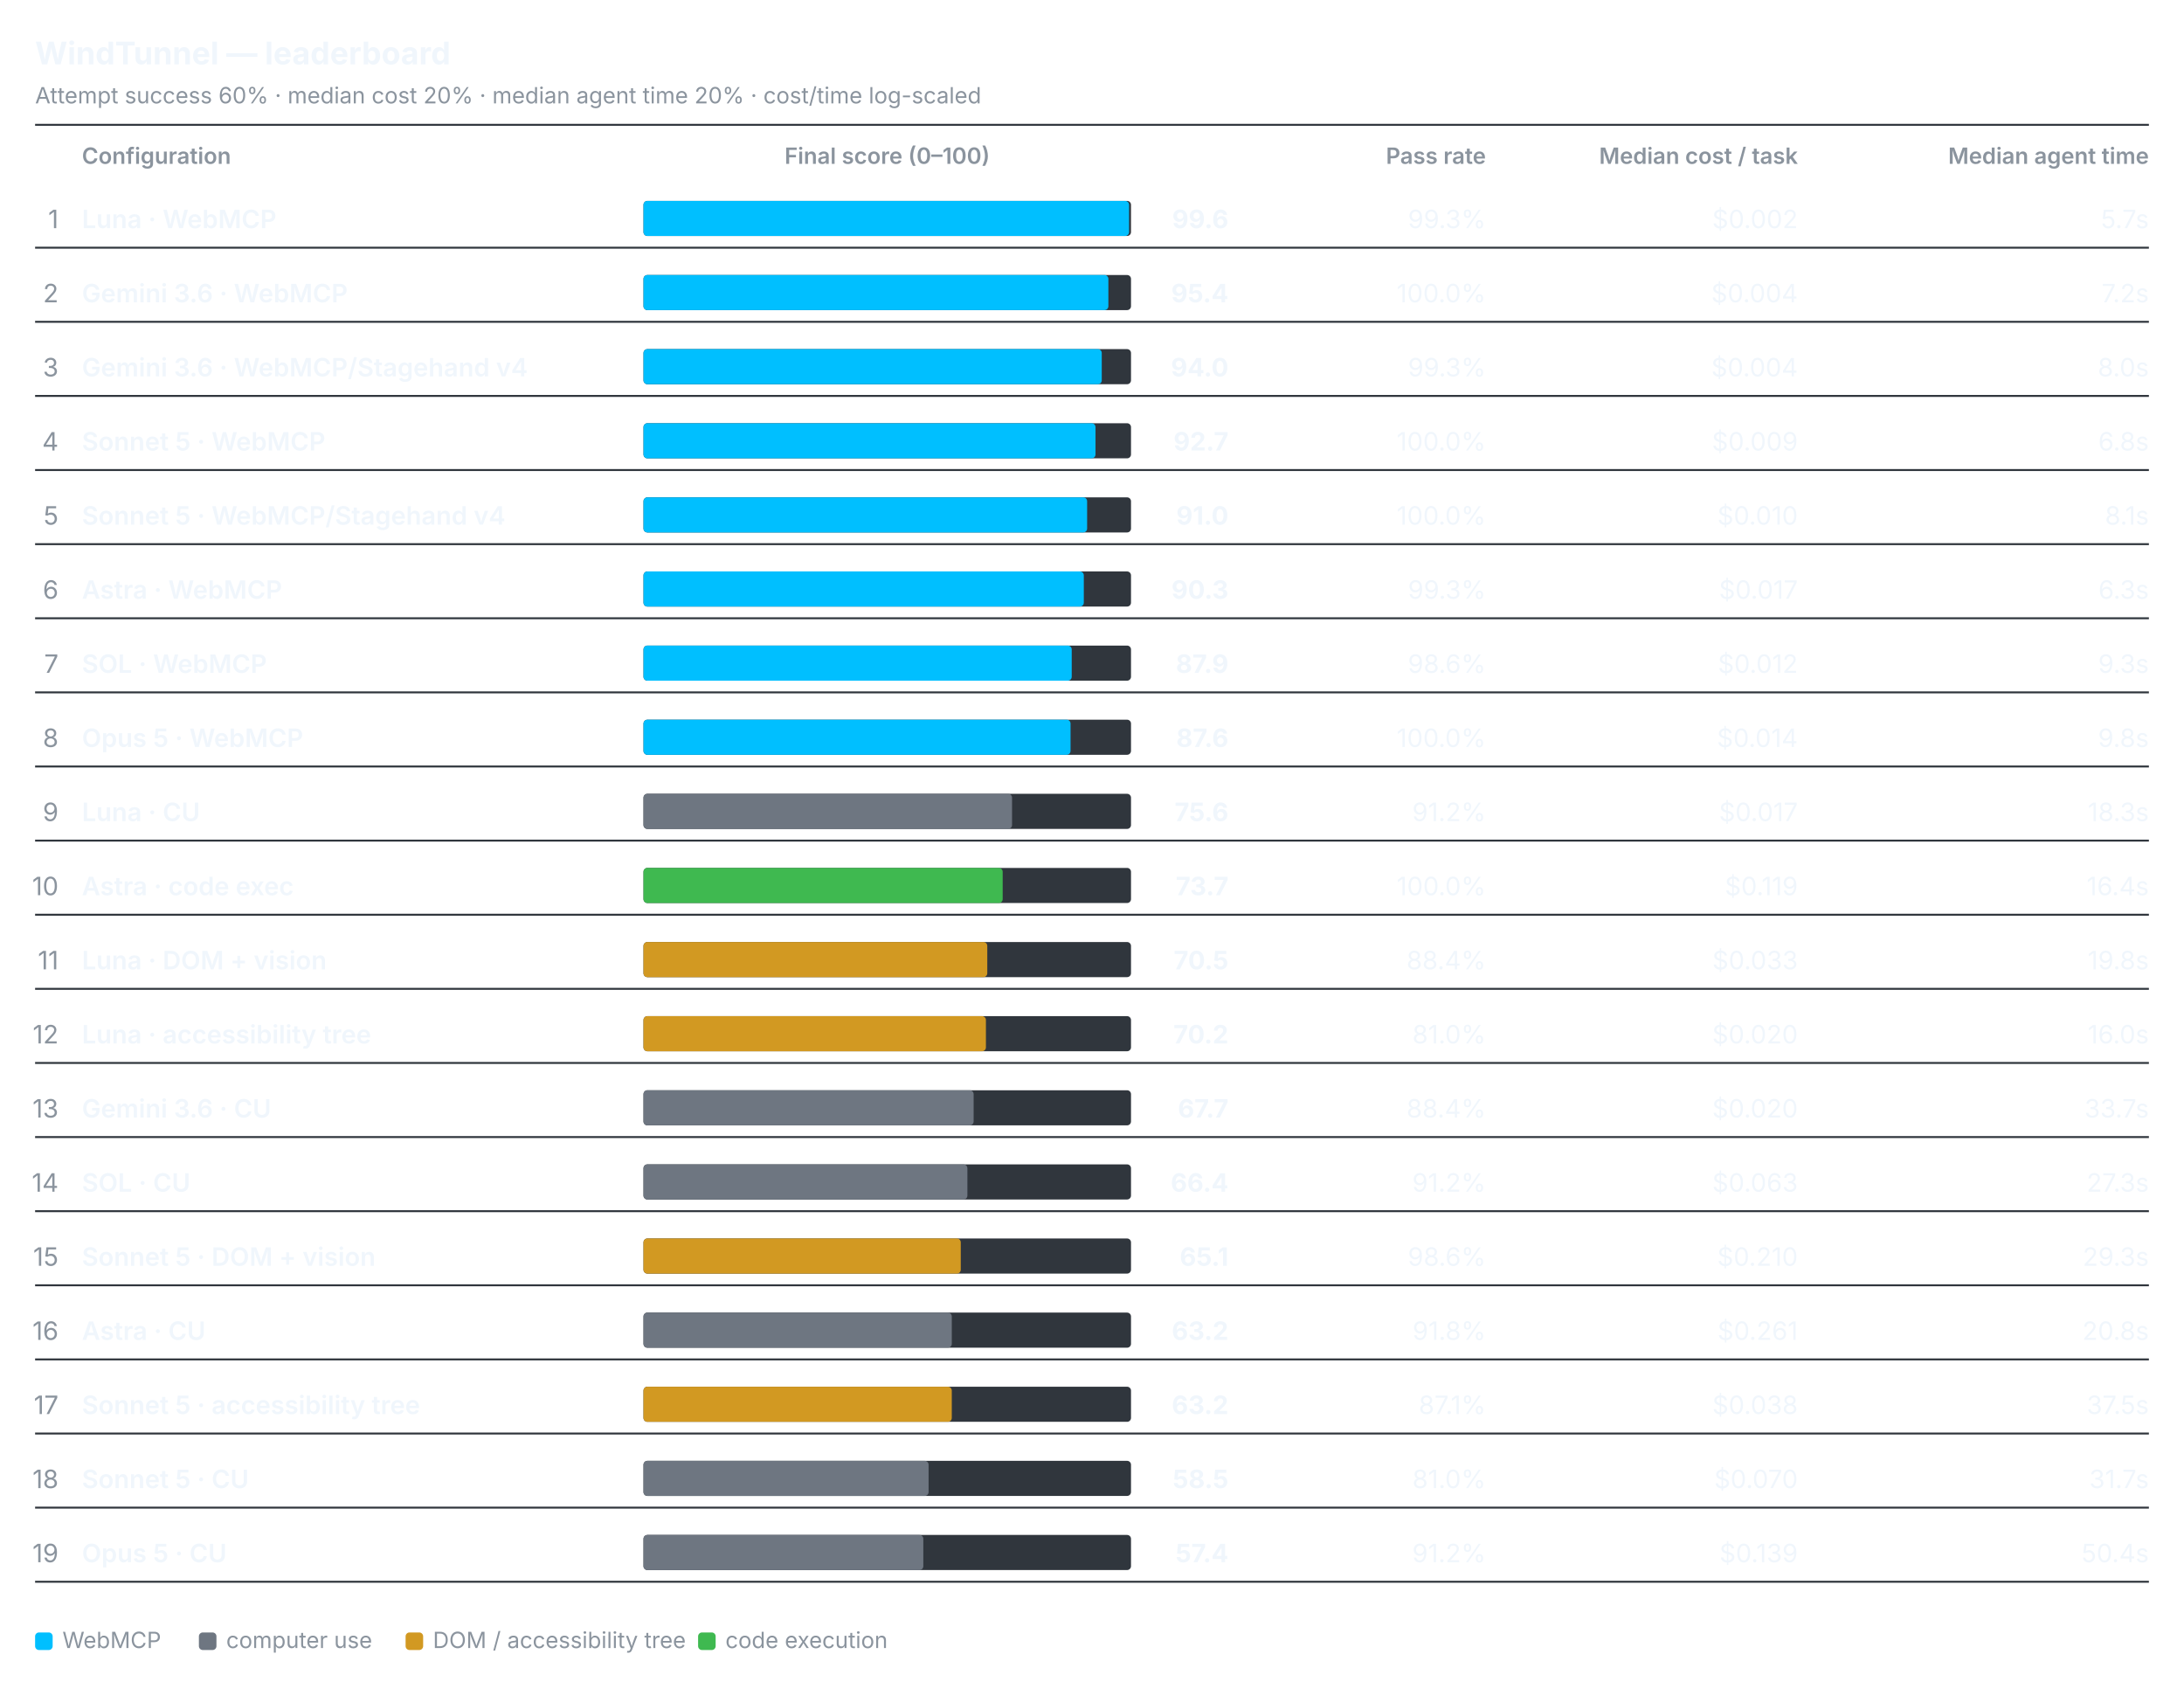
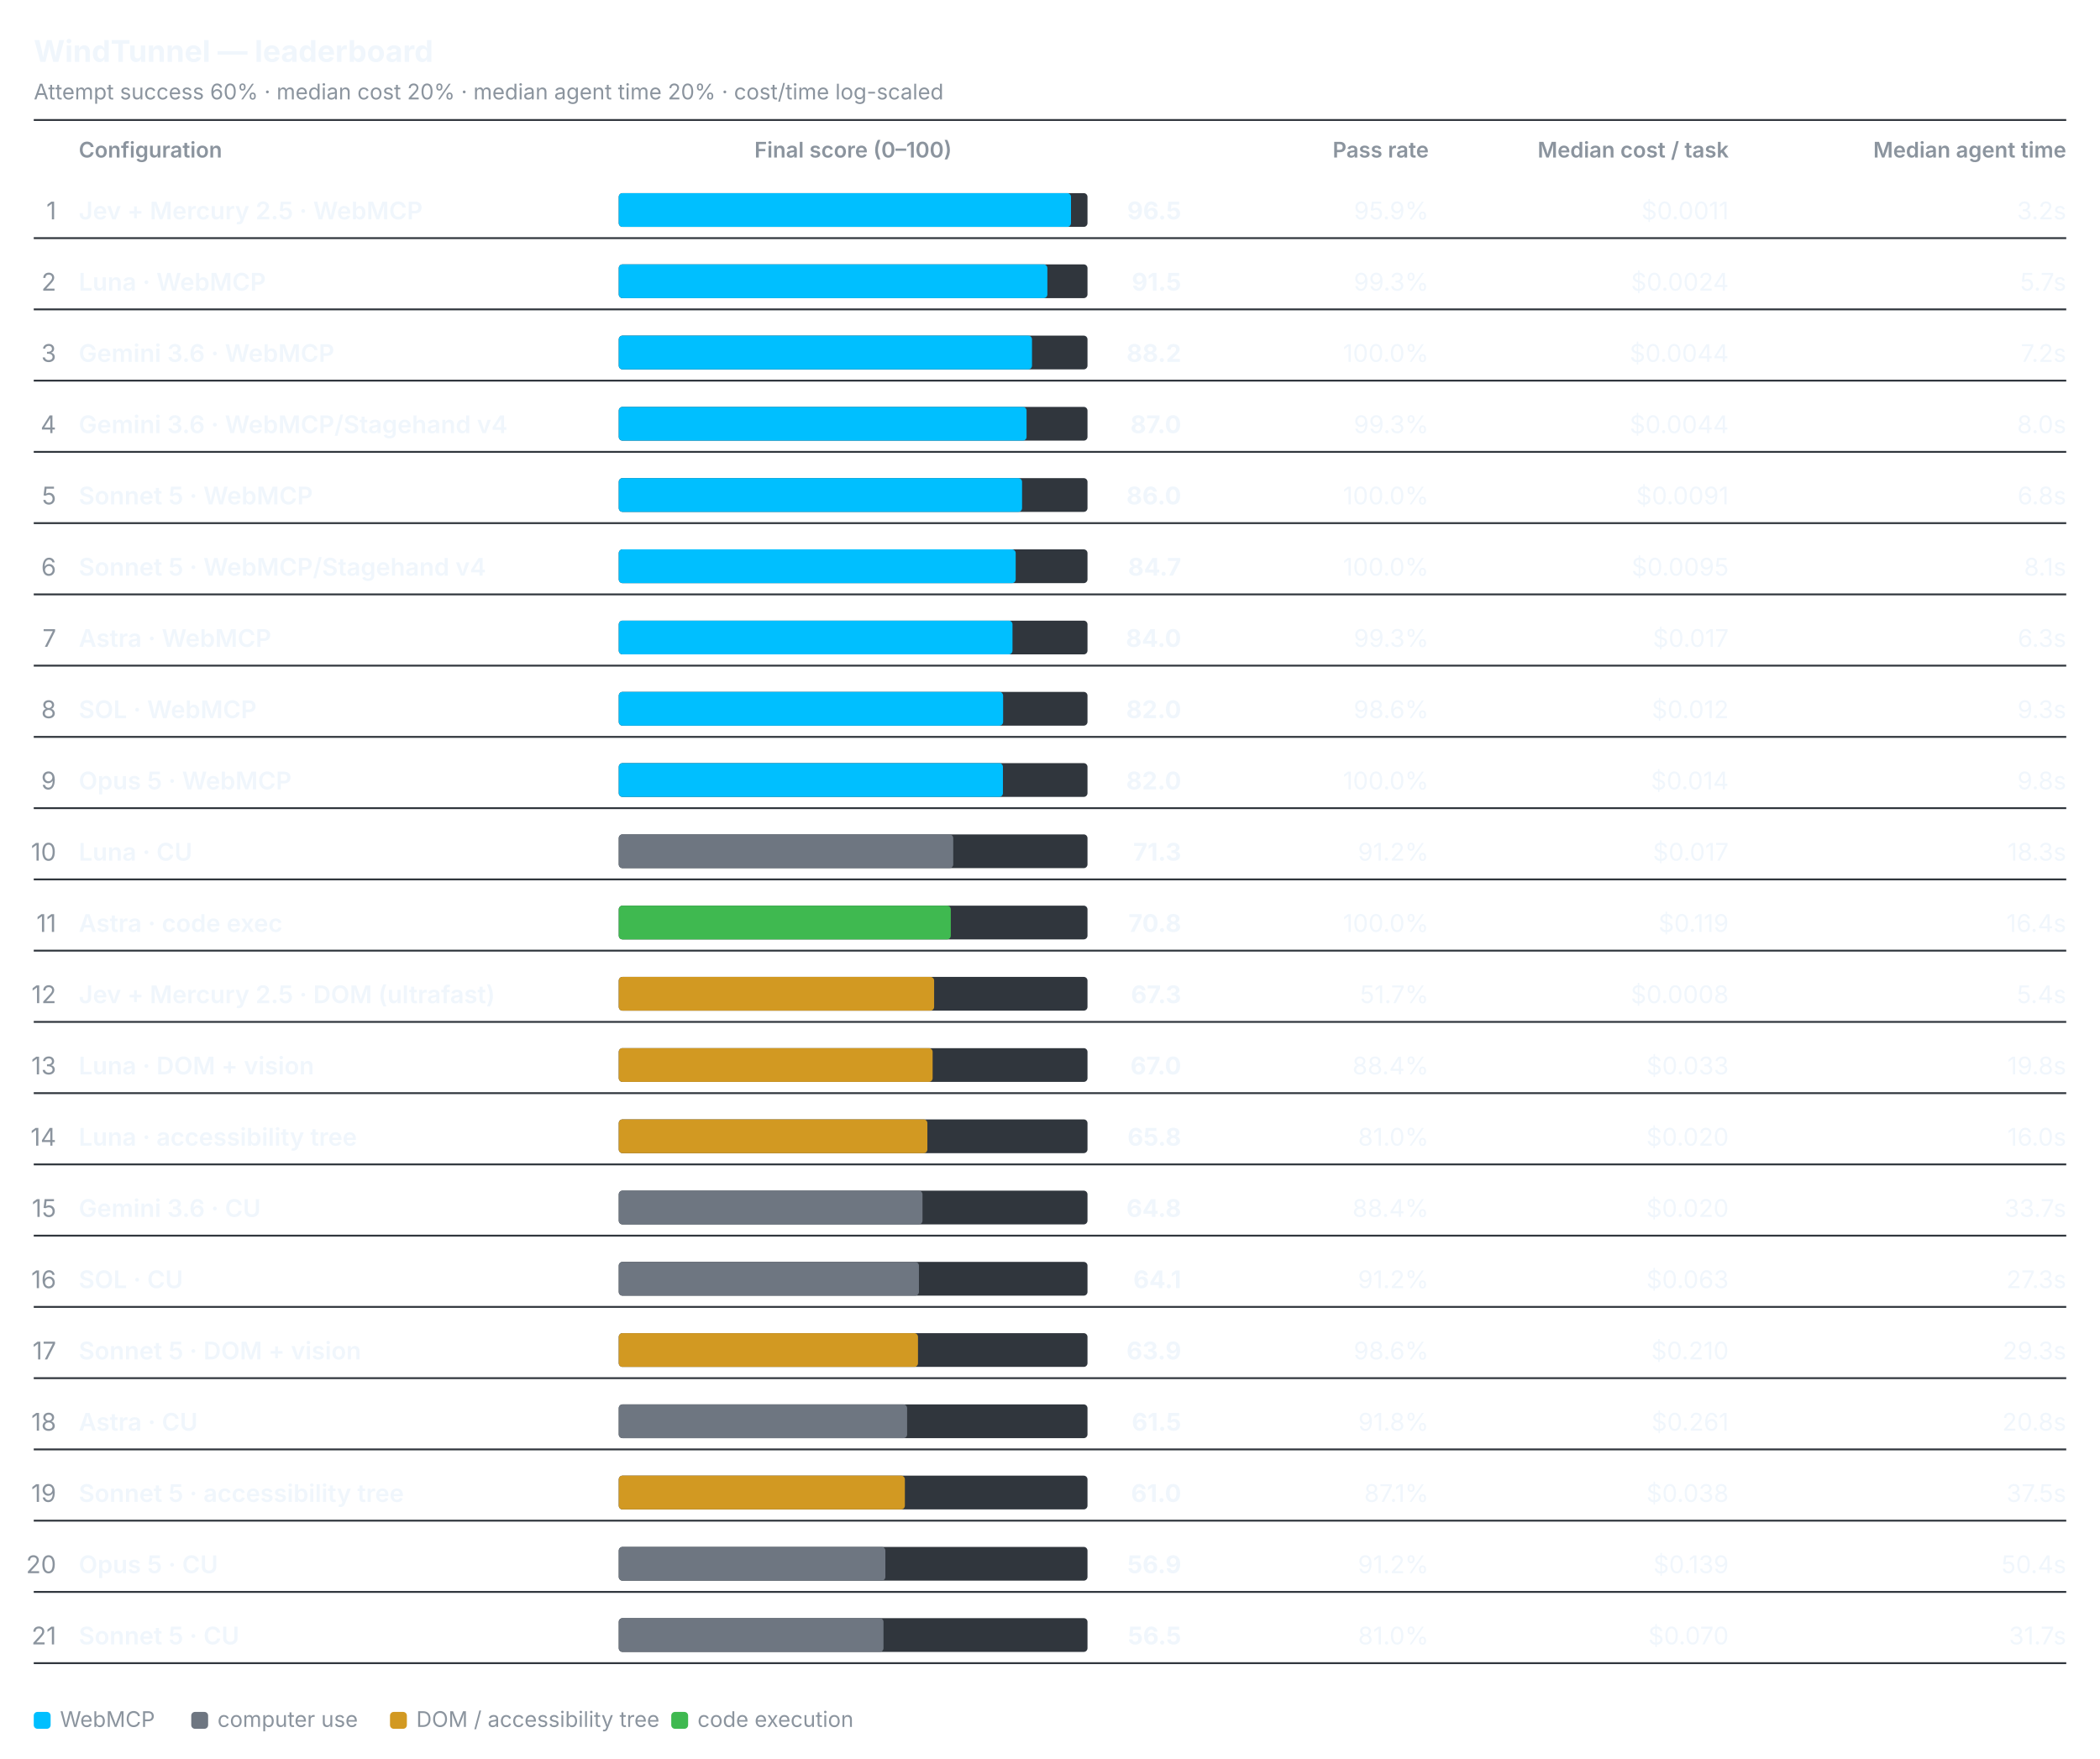
- <svg xmlns="http://www.w3.org/2000/svg" viewBox="0 0 1120 862" width="1120" height="862" font-family="system-ui,-apple-system,sans-serif" font-size="13">
+ <svg xmlns="http://www.w3.org/2000/svg" viewBox="0 0 1120 938" width="1120" height="938" font-family="system-ui,-apple-system,sans-serif" font-size="13">
  <text x="18" y="33" font-size="16" font-weight="650" fill="#f0f6fc">WindTunnel — leaderboard</text>
  <text x="18" y="53" font-size="11.5" fill="#8b949e">Attempt success 60% · median cost 20% · median agent time 20% · cost/time log-scaled</text>
  <line x1="18" y1="64" x2="1102" y2="64" stroke="#30363d" stroke-width="1" />
  <text x="42" y="84" font-size="11.5" font-weight="600" fill="#8b949e">Configuration</text>
  <text x="455" y="84" text-anchor="middle" font-size="11.5" font-weight="600" fill="#8b949e">Final score (0–100)</text>
  <text x="762" y="84" text-anchor="end" font-size="11.5" font-weight="600" fill="#8b949e">Pass rate</text>
  <text x="922" y="84" text-anchor="end" font-size="11.5" font-weight="600" fill="#8b949e">Median cost / task</text>
  <text x="1102" y="84" text-anchor="end" font-size="11.5" font-weight="600" fill="#8b949e">Median agent time</text>
  <line x1="18" y1="127" x2="1102" y2="127" stroke="#30363d" stroke-width="1" />
  <text x="30" y="117" text-anchor="end" fill="#8b949e">1</text>
-   <text x="42" y="117" font-weight="600" fill="#f0f6fc">Luna · WebMCP</text>
+   <text x="42" y="117" font-weight="600" fill="#f0f6fc">Jev + Mercury 2.5 · WebMCP</text>
  <rect x="330" y="103" width="250" height="18" rx="2" fill="#30363d" />
-   <rect x="330" y="103" width="249.0" height="18" rx="2" fill="#00bfff" />
-   <text x="630" y="117" text-anchor="end" font-weight="700" fill="#f0f6fc">99.6</text>
-   <text x="762" y="117" text-anchor="end" fill="#f0f6fc">99.3%</text>
-   <text x="922" y="117" text-anchor="end" fill="#f0f6fc">$0.002</text>
-   <text x="1102" y="117" text-anchor="end" fill="#f0f6fc">5.7s</text>
+   <rect x="330" y="103" width="241.2" height="18" rx="2" fill="#00bfff" />
+   <text x="630" y="117" text-anchor="end" font-weight="700" fill="#f0f6fc">96.5</text>
+   <text x="762" y="117" text-anchor="end" fill="#f0f6fc">95.9%</text>
+   <text x="922" y="117" text-anchor="end" fill="#f0f6fc">$0.0011</text>
+   <text x="1102" y="117" text-anchor="end" fill="#f0f6fc">3.2s</text>
  <line x1="18" y1="165" x2="1102" y2="165" stroke="#30363d" stroke-width="1" />
  <text x="30" y="155" text-anchor="end" fill="#8b949e">2</text>
-   <text x="42" y="155" font-weight="600" fill="#f0f6fc">Gemini 3.6 · WebMCP</text>
+   <text x="42" y="155" font-weight="600" fill="#f0f6fc">Luna · WebMCP</text>
  <rect x="330" y="141" width="250" height="18" rx="2" fill="#30363d" />
-   <rect x="330" y="141" width="238.4" height="18" rx="2" fill="#00bfff" />
-   <text x="630" y="155" text-anchor="end" font-weight="700" fill="#f0f6fc">95.4</text>
-   <text x="762" y="155" text-anchor="end" fill="#f0f6fc">100.0%</text>
-   <text x="922" y="155" text-anchor="end" fill="#f0f6fc">$0.004</text>
-   <text x="1102" y="155" text-anchor="end" fill="#f0f6fc">7.2s</text>
+   <rect x="330" y="141" width="228.6" height="18" rx="2" fill="#00bfff" />
+   <text x="630" y="155" text-anchor="end" font-weight="700" fill="#f0f6fc">91.5</text>
+   <text x="762" y="155" text-anchor="end" fill="#f0f6fc">99.3%</text>
+   <text x="922" y="155" text-anchor="end" fill="#f0f6fc">$0.0024</text>
+   <text x="1102" y="155" text-anchor="end" fill="#f0f6fc">5.7s</text>
  <line x1="18" y1="203" x2="1102" y2="203" stroke="#30363d" stroke-width="1" />
  <text x="30" y="193" text-anchor="end" fill="#8b949e">3</text>
-   <text x="42" y="193" font-weight="600" fill="#f0f6fc">Gemini 3.6 · WebMCP/Stagehand v4</text>
+   <text x="42" y="193" font-weight="600" fill="#f0f6fc">Gemini 3.6 · WebMCP</text>
  <rect x="330" y="179" width="250" height="18" rx="2" fill="#30363d" />
-   <rect x="330" y="179" width="235.0" height="18" rx="2" fill="#00bfff" />
-   <text x="630" y="193" text-anchor="end" font-weight="700" fill="#f0f6fc">94.0</text>
-   <text x="762" y="193" text-anchor="end" fill="#f0f6fc">99.3%</text>
-   <text x="922" y="193" text-anchor="end" fill="#f0f6fc">$0.004</text>
-   <text x="1102" y="193" text-anchor="end" fill="#f0f6fc">8.0s</text>
+   <rect x="330" y="179" width="220.4" height="18" rx="2" fill="#00bfff" />
+   <text x="630" y="193" text-anchor="end" font-weight="700" fill="#f0f6fc">88.2</text>
+   <text x="762" y="193" text-anchor="end" fill="#f0f6fc">100.0%</text>
+   <text x="922" y="193" text-anchor="end" fill="#f0f6fc">$0.0044</text>
+   <text x="1102" y="193" text-anchor="end" fill="#f0f6fc">7.2s</text>
  <line x1="18" y1="241" x2="1102" y2="241" stroke="#30363d" stroke-width="1" />
  <text x="30" y="231" text-anchor="end" fill="#8b949e">4</text>
-   <text x="42" y="231" font-weight="600" fill="#f0f6fc">Sonnet 5 · WebMCP</text>
+   <text x="42" y="231" font-weight="600" fill="#f0f6fc">Gemini 3.6 · WebMCP/Stagehand v4</text>
  <rect x="330" y="217" width="250" height="18" rx="2" fill="#30363d" />
-   <rect x="330" y="217" width="231.8" height="18" rx="2" fill="#00bfff" />
-   <text x="630" y="231" text-anchor="end" font-weight="700" fill="#f0f6fc">92.7</text>
-   <text x="762" y="231" text-anchor="end" fill="#f0f6fc">100.0%</text>
-   <text x="922" y="231" text-anchor="end" fill="#f0f6fc">$0.009</text>
-   <text x="1102" y="231" text-anchor="end" fill="#f0f6fc">6.8s</text>
+   <rect x="330" y="217" width="217.5" height="18" rx="2" fill="#00bfff" />
+   <text x="630" y="231" text-anchor="end" font-weight="700" fill="#f0f6fc">87.0</text>
+   <text x="762" y="231" text-anchor="end" fill="#f0f6fc">99.3%</text>
+   <text x="922" y="231" text-anchor="end" fill="#f0f6fc">$0.0044</text>
+   <text x="1102" y="231" text-anchor="end" fill="#f0f6fc">8.0s</text>
  <line x1="18" y1="279" x2="1102" y2="279" stroke="#30363d" stroke-width="1" />
  <text x="30" y="269" text-anchor="end" fill="#8b949e">5</text>
-   <text x="42" y="269" font-weight="600" fill="#f0f6fc">Sonnet 5 · WebMCP/Stagehand v4</text>
+   <text x="42" y="269" font-weight="600" fill="#f0f6fc">Sonnet 5 · WebMCP</text>
  <rect x="330" y="255" width="250" height="18" rx="2" fill="#30363d" />
-   <rect x="330" y="255" width="227.5" height="18" rx="2" fill="#00bfff" />
-   <text x="630" y="269" text-anchor="end" font-weight="700" fill="#f0f6fc">91.0</text>
+   <rect x="330" y="255" width="215.1" height="18" rx="2" fill="#00bfff" />
+   <text x="630" y="269" text-anchor="end" font-weight="700" fill="#f0f6fc">86.0</text>
  <text x="762" y="269" text-anchor="end" fill="#f0f6fc">100.0%</text>
-   <text x="922" y="269" text-anchor="end" fill="#f0f6fc">$0.010</text>
-   <text x="1102" y="269" text-anchor="end" fill="#f0f6fc">8.1s</text>
+   <text x="922" y="269" text-anchor="end" fill="#f0f6fc">$0.0091</text>
+   <text x="1102" y="269" text-anchor="end" fill="#f0f6fc">6.8s</text>
  <line x1="18" y1="317" x2="1102" y2="317" stroke="#30363d" stroke-width="1" />
  <text x="30" y="307" text-anchor="end" fill="#8b949e">6</text>
-   <text x="42" y="307" font-weight="600" fill="#f0f6fc">Astra · WebMCP</text>
+   <text x="42" y="307" font-weight="600" fill="#f0f6fc">Sonnet 5 · WebMCP/Stagehand v4</text>
  <rect x="330" y="293" width="250" height="18" rx="2" fill="#30363d" />
-   <rect x="330" y="293" width="225.8" height="18" rx="2" fill="#00bfff" />
-   <text x="630" y="307" text-anchor="end" font-weight="700" fill="#f0f6fc">90.3</text>
-   <text x="762" y="307" text-anchor="end" fill="#f0f6fc">99.3%</text>
-   <text x="922" y="307" text-anchor="end" fill="#f0f6fc">$0.017</text>
-   <text x="1102" y="307" text-anchor="end" fill="#f0f6fc">6.3s</text>
+   <rect x="330" y="293" width="211.7" height="18" rx="2" fill="#00bfff" />
+   <text x="630" y="307" text-anchor="end" font-weight="700" fill="#f0f6fc">84.7</text>
+   <text x="762" y="307" text-anchor="end" fill="#f0f6fc">100.0%</text>
+   <text x="922" y="307" text-anchor="end" fill="#f0f6fc">$0.0095</text>
+   <text x="1102" y="307" text-anchor="end" fill="#f0f6fc">8.1s</text>
  <line x1="18" y1="355" x2="1102" y2="355" stroke="#30363d" stroke-width="1" />
  <text x="30" y="345" text-anchor="end" fill="#8b949e">7</text>
-   <text x="42" y="345" font-weight="600" fill="#f0f6fc">SOL · WebMCP</text>
+   <text x="42" y="345" font-weight="600" fill="#f0f6fc">Astra · WebMCP</text>
  <rect x="330" y="331" width="250" height="18" rx="2" fill="#30363d" />
-   <rect x="330" y="331" width="219.6" height="18" rx="2" fill="#00bfff" />
-   <text x="630" y="345" text-anchor="end" font-weight="700" fill="#f0f6fc">87.9</text>
-   <text x="762" y="345" text-anchor="end" fill="#f0f6fc">98.6%</text>
-   <text x="922" y="345" text-anchor="end" fill="#f0f6fc">$0.012</text>
-   <text x="1102" y="345" text-anchor="end" fill="#f0f6fc">9.3s</text>
+   <rect x="330" y="331" width="210.0" height="18" rx="2" fill="#00bfff" />
+   <text x="630" y="345" text-anchor="end" font-weight="700" fill="#f0f6fc">84.0</text>
+   <text x="762" y="345" text-anchor="end" fill="#f0f6fc">99.3%</text>
+   <text x="922" y="345" text-anchor="end" fill="#f0f6fc">$0.017</text>
+   <text x="1102" y="345" text-anchor="end" fill="#f0f6fc">6.3s</text>
  <line x1="18" y1="393" x2="1102" y2="393" stroke="#30363d" stroke-width="1" />
  <text x="30" y="383" text-anchor="end" fill="#8b949e">8</text>
-   <text x="42" y="383" font-weight="600" fill="#f0f6fc">Opus 5 · WebMCP</text>
+   <text x="42" y="383" font-weight="600" fill="#f0f6fc">SOL · WebMCP</text>
  <rect x="330" y="369" width="250" height="18" rx="2" fill="#30363d" />
-   <rect x="330" y="369" width="219.0" height="18" rx="2" fill="#00bfff" />
-   <text x="630" y="383" text-anchor="end" font-weight="700" fill="#f0f6fc">87.6</text>
-   <text x="762" y="383" text-anchor="end" fill="#f0f6fc">100.0%</text>
-   <text x="922" y="383" text-anchor="end" fill="#f0f6fc">$0.014</text>
-   <text x="1102" y="383" text-anchor="end" fill="#f0f6fc">9.8s</text>
+   <rect x="330" y="369" width="205.0" height="18" rx="2" fill="#00bfff" />
+   <text x="630" y="383" text-anchor="end" font-weight="700" fill="#f0f6fc">82.0</text>
+   <text x="762" y="383" text-anchor="end" fill="#f0f6fc">98.6%</text>
+   <text x="922" y="383" text-anchor="end" fill="#f0f6fc">$0.012</text>
+   <text x="1102" y="383" text-anchor="end" fill="#f0f6fc">9.3s</text>
  <line x1="18" y1="431" x2="1102" y2="431" stroke="#30363d" stroke-width="1" />
  <text x="30" y="421" text-anchor="end" fill="#8b949e">9</text>
-   <text x="42" y="421" font-weight="600" fill="#f0f6fc">Luna · CU</text>
+   <text x="42" y="421" font-weight="600" fill="#f0f6fc">Opus 5 · WebMCP</text>
  <rect x="330" y="407" width="250" height="18" rx="2" fill="#30363d" />
-   <rect x="330" y="407" width="189.0" height="18" rx="2" fill="#6e7681" />
-   <text x="630" y="421" text-anchor="end" font-weight="700" fill="#f0f6fc">75.6</text>
-   <text x="762" y="421" text-anchor="end" fill="#f0f6fc">91.2%</text>
-   <text x="922" y="421" text-anchor="end" fill="#f0f6fc">$0.017</text>
-   <text x="1102" y="421" text-anchor="end" fill="#f0f6fc">18.3s</text>
+   <rect x="330" y="407" width="204.9" height="18" rx="2" fill="#00bfff" />
+   <text x="630" y="421" text-anchor="end" font-weight="700" fill="#f0f6fc">82.0</text>
+   <text x="762" y="421" text-anchor="end" fill="#f0f6fc">100.0%</text>
+   <text x="922" y="421" text-anchor="end" fill="#f0f6fc">$0.014</text>
+   <text x="1102" y="421" text-anchor="end" fill="#f0f6fc">9.8s</text>
  <line x1="18" y1="469" x2="1102" y2="469" stroke="#30363d" stroke-width="1" />
  <text x="30" y="459" text-anchor="end" fill="#8b949e">10</text>
-   <text x="42" y="459" font-weight="600" fill="#f0f6fc">Astra · code exec</text>
+   <text x="42" y="459" font-weight="600" fill="#f0f6fc">Luna · CU</text>
  <rect x="330" y="445" width="250" height="18" rx="2" fill="#30363d" />
-   <rect x="330" y="445" width="184.2" height="18" rx="2" fill="#3fb950" />
-   <text x="630" y="459" text-anchor="end" font-weight="700" fill="#f0f6fc">73.7</text>
-   <text x="762" y="459" text-anchor="end" fill="#f0f6fc">100.0%</text>
-   <text x="922" y="459" text-anchor="end" fill="#f0f6fc">$0.119</text>
-   <text x="1102" y="459" text-anchor="end" fill="#f0f6fc">16.4s</text>
+   <rect x="330" y="445" width="178.4" height="18" rx="2" fill="#6e7681" />
+   <text x="630" y="459" text-anchor="end" font-weight="700" fill="#f0f6fc">71.3</text>
+   <text x="762" y="459" text-anchor="end" fill="#f0f6fc">91.2%</text>
+   <text x="922" y="459" text-anchor="end" fill="#f0f6fc">$0.017</text>
+   <text x="1102" y="459" text-anchor="end" fill="#f0f6fc">18.3s</text>
  <line x1="18" y1="507" x2="1102" y2="507" stroke="#30363d" stroke-width="1" />
  <text x="30" y="497" text-anchor="end" fill="#8b949e">11</text>
-   <text x="42" y="497" font-weight="600" fill="#f0f6fc">Luna · DOM + vision</text>
+   <text x="42" y="497" font-weight="600" fill="#f0f6fc">Astra · code exec</text>
  <rect x="330" y="483" width="250" height="18" rx="2" fill="#30363d" />
-   <rect x="330" y="483" width="176.3" height="18" rx="2" fill="#d29922" />
-   <text x="630" y="497" text-anchor="end" font-weight="700" fill="#f0f6fc">70.5</text>
-   <text x="762" y="497" text-anchor="end" fill="#f0f6fc">88.4%</text>
-   <text x="922" y="497" text-anchor="end" fill="#f0f6fc">$0.033</text>
-   <text x="1102" y="497" text-anchor="end" fill="#f0f6fc">19.8s</text>
+   <rect x="330" y="483" width="177.1" height="18" rx="2" fill="#3fb950" />
+   <text x="630" y="497" text-anchor="end" font-weight="700" fill="#f0f6fc">70.8</text>
+   <text x="762" y="497" text-anchor="end" fill="#f0f6fc">100.0%</text>
+   <text x="922" y="497" text-anchor="end" fill="#f0f6fc">$0.119</text>
+   <text x="1102" y="497" text-anchor="end" fill="#f0f6fc">16.4s</text>
  <line x1="18" y1="545" x2="1102" y2="545" stroke="#30363d" stroke-width="1" />
  <text x="30" y="535" text-anchor="end" fill="#8b949e">12</text>
-   <text x="42" y="535" font-weight="600" fill="#f0f6fc">Luna · accessibility tree</text>
+   <text x="42" y="535" font-weight="600" fill="#f0f6fc">Jev + Mercury 2.5 · DOM (ultrafast)</text>
  <rect x="330" y="521" width="250" height="18" rx="2" fill="#30363d" />
-   <rect x="330" y="521" width="175.6" height="18" rx="2" fill="#d29922" />
-   <text x="630" y="535" text-anchor="end" font-weight="700" fill="#f0f6fc">70.2</text>
-   <text x="762" y="535" text-anchor="end" fill="#f0f6fc">81.0%</text>
-   <text x="922" y="535" text-anchor="end" fill="#f0f6fc">$0.020</text>
-   <text x="1102" y="535" text-anchor="end" fill="#f0f6fc">16.0s</text>
+   <rect x="330" y="521" width="168.2" height="18" rx="2" fill="#d29922" />
+   <text x="630" y="535" text-anchor="end" font-weight="700" fill="#f0f6fc">67.3</text>
+   <text x="762" y="535" text-anchor="end" fill="#f0f6fc">51.7%</text>
+   <text x="922" y="535" text-anchor="end" fill="#f0f6fc">$0.0008</text>
+   <text x="1102" y="535" text-anchor="end" fill="#f0f6fc">5.4s</text>
  <line x1="18" y1="583" x2="1102" y2="583" stroke="#30363d" stroke-width="1" />
  <text x="30" y="573" text-anchor="end" fill="#8b949e">13</text>
-   <text x="42" y="573" font-weight="600" fill="#f0f6fc">Gemini 3.6 · CU</text>
+   <text x="42" y="573" font-weight="600" fill="#f0f6fc">Luna · DOM + vision</text>
  <rect x="330" y="559" width="250" height="18" rx="2" fill="#30363d" />
-   <rect x="330" y="559" width="169.3" height="18" rx="2" fill="#6e7681" />
-   <text x="630" y="573" text-anchor="end" font-weight="700" fill="#f0f6fc">67.7</text>
+   <rect x="330" y="559" width="167.4" height="18" rx="2" fill="#d29922" />
+   <text x="630" y="573" text-anchor="end" font-weight="700" fill="#f0f6fc">67.0</text>
  <text x="762" y="573" text-anchor="end" fill="#f0f6fc">88.4%</text>
-   <text x="922" y="573" text-anchor="end" fill="#f0f6fc">$0.020</text>
-   <text x="1102" y="573" text-anchor="end" fill="#f0f6fc">33.7s</text>
+   <text x="922" y="573" text-anchor="end" fill="#f0f6fc">$0.033</text>
+   <text x="1102" y="573" text-anchor="end" fill="#f0f6fc">19.8s</text>
  <line x1="18" y1="621" x2="1102" y2="621" stroke="#30363d" stroke-width="1" />
  <text x="30" y="611" text-anchor="end" fill="#8b949e">14</text>
-   <text x="42" y="611" font-weight="600" fill="#f0f6fc">SOL · CU</text>
+   <text x="42" y="611" font-weight="600" fill="#f0f6fc">Luna · accessibility tree</text>
  <rect x="330" y="597" width="250" height="18" rx="2" fill="#30363d" />
-   <rect x="330" y="597" width="166.1" height="18" rx="2" fill="#6e7681" />
-   <text x="630" y="611" text-anchor="end" font-weight="700" fill="#f0f6fc">66.4</text>
-   <text x="762" y="611" text-anchor="end" fill="#f0f6fc">91.2%</text>
-   <text x="922" y="611" text-anchor="end" fill="#f0f6fc">$0.063</text>
-   <text x="1102" y="611" text-anchor="end" fill="#f0f6fc">27.3s</text>
+   <rect x="330" y="597" width="164.6" height="18" rx="2" fill="#d29922" />
+   <text x="630" y="611" text-anchor="end" font-weight="700" fill="#f0f6fc">65.8</text>
+   <text x="762" y="611" text-anchor="end" fill="#f0f6fc">81.0%</text>
+   <text x="922" y="611" text-anchor="end" fill="#f0f6fc">$0.020</text>
+   <text x="1102" y="611" text-anchor="end" fill="#f0f6fc">16.0s</text>
  <line x1="18" y1="659" x2="1102" y2="659" stroke="#30363d" stroke-width="1" />
  <text x="30" y="649" text-anchor="end" fill="#8b949e">15</text>
-   <text x="42" y="649" font-weight="600" fill="#f0f6fc">Sonnet 5 · DOM + vision</text>
+   <text x="42" y="649" font-weight="600" fill="#f0f6fc">Gemini 3.6 · CU</text>
  <rect x="330" y="635" width="250" height="18" rx="2" fill="#30363d" />
-   <rect x="330" y="635" width="162.7" height="18" rx="2" fill="#d29922" />
-   <text x="630" y="649" text-anchor="end" font-weight="700" fill="#f0f6fc">65.1</text>
-   <text x="762" y="649" text-anchor="end" fill="#f0f6fc">98.6%</text>
-   <text x="922" y="649" text-anchor="end" fill="#f0f6fc">$0.210</text>
-   <text x="1102" y="649" text-anchor="end" fill="#f0f6fc">29.3s</text>
+   <rect x="330" y="635" width="162.0" height="18" rx="2" fill="#6e7681" />
+   <text x="630" y="649" text-anchor="end" font-weight="700" fill="#f0f6fc">64.8</text>
+   <text x="762" y="649" text-anchor="end" fill="#f0f6fc">88.4%</text>
+   <text x="922" y="649" text-anchor="end" fill="#f0f6fc">$0.020</text>
+   <text x="1102" y="649" text-anchor="end" fill="#f0f6fc">33.7s</text>
  <line x1="18" y1="697" x2="1102" y2="697" stroke="#30363d" stroke-width="1" />
  <text x="30" y="687" text-anchor="end" fill="#8b949e">16</text>
-   <text x="42" y="687" font-weight="600" fill="#f0f6fc">Astra · CU</text>
+   <text x="42" y="687" font-weight="600" fill="#f0f6fc">SOL · CU</text>
  <rect x="330" y="673" width="250" height="18" rx="2" fill="#30363d" />
-   <rect x="330" y="673" width="158.1" height="18" rx="2" fill="#6e7681" />
-   <text x="630" y="687" text-anchor="end" font-weight="700" fill="#f0f6fc">63.2</text>
-   <text x="762" y="687" text-anchor="end" fill="#f0f6fc">91.8%</text>
-   <text x="922" y="687" text-anchor="end" fill="#f0f6fc">$0.261</text>
-   <text x="1102" y="687" text-anchor="end" fill="#f0f6fc">20.8s</text>
+   <rect x="330" y="673" width="160.1" height="18" rx="2" fill="#6e7681" />
+   <text x="630" y="687" text-anchor="end" font-weight="700" fill="#f0f6fc">64.1</text>
+   <text x="762" y="687" text-anchor="end" fill="#f0f6fc">91.2%</text>
+   <text x="922" y="687" text-anchor="end" fill="#f0f6fc">$0.063</text>
+   <text x="1102" y="687" text-anchor="end" fill="#f0f6fc">27.3s</text>
  <line x1="18" y1="735" x2="1102" y2="735" stroke="#30363d" stroke-width="1" />
  <text x="30" y="725" text-anchor="end" fill="#8b949e">17</text>
-   <text x="42" y="725" font-weight="600" fill="#f0f6fc">Sonnet 5 · accessibility tree</text>
+   <text x="42" y="725" font-weight="600" fill="#f0f6fc">Sonnet 5 · DOM + vision</text>
  <rect x="330" y="711" width="250" height="18" rx="2" fill="#30363d" />
-   <rect x="330" y="711" width="158.1" height="18" rx="2" fill="#d29922" />
-   <text x="630" y="725" text-anchor="end" font-weight="700" fill="#f0f6fc">63.2</text>
-   <text x="762" y="725" text-anchor="end" fill="#f0f6fc">87.1%</text>
-   <text x="922" y="725" text-anchor="end" fill="#f0f6fc">$0.038</text>
-   <text x="1102" y="725" text-anchor="end" fill="#f0f6fc">37.5s</text>
+   <rect x="330" y="711" width="159.6" height="18" rx="2" fill="#d29922" />
+   <text x="630" y="725" text-anchor="end" font-weight="700" fill="#f0f6fc">63.9</text>
+   <text x="762" y="725" text-anchor="end" fill="#f0f6fc">98.6%</text>
+   <text x="922" y="725" text-anchor="end" fill="#f0f6fc">$0.210</text>
+   <text x="1102" y="725" text-anchor="end" fill="#f0f6fc">29.3s</text>
  <line x1="18" y1="773" x2="1102" y2="773" stroke="#30363d" stroke-width="1" />
  <text x="30" y="763" text-anchor="end" fill="#8b949e">18</text>
-   <text x="42" y="763" font-weight="600" fill="#f0f6fc">Sonnet 5 · CU</text>
+   <text x="42" y="763" font-weight="600" fill="#f0f6fc">Astra · CU</text>
  <rect x="330" y="749" width="250" height="18" rx="2" fill="#30363d" />
-   <rect x="330" y="749" width="146.2" height="18" rx="2" fill="#6e7681" />
-   <text x="630" y="763" text-anchor="end" font-weight="700" fill="#f0f6fc">58.5</text>
-   <text x="762" y="763" text-anchor="end" fill="#f0f6fc">81.0%</text>
-   <text x="922" y="763" text-anchor="end" fill="#f0f6fc">$0.070</text>
-   <text x="1102" y="763" text-anchor="end" fill="#f0f6fc">31.7s</text>
+   <rect x="330" y="749" width="153.8" height="18" rx="2" fill="#6e7681" />
+   <text x="630" y="763" text-anchor="end" font-weight="700" fill="#f0f6fc">61.5</text>
+   <text x="762" y="763" text-anchor="end" fill="#f0f6fc">91.8%</text>
+   <text x="922" y="763" text-anchor="end" fill="#f0f6fc">$0.261</text>
+   <text x="1102" y="763" text-anchor="end" fill="#f0f6fc">20.8s</text>
  <line x1="18" y1="811" x2="1102" y2="811" stroke="#30363d" stroke-width="1" />
  <text x="30" y="801" text-anchor="end" fill="#8b949e">19</text>
-   <text x="42" y="801" font-weight="600" fill="#f0f6fc">Opus 5 · CU</text>
+   <text x="42" y="801" font-weight="600" fill="#f0f6fc">Sonnet 5 · accessibility tree</text>
  <rect x="330" y="787" width="250" height="18" rx="2" fill="#30363d" />
-   <rect x="330" y="787" width="143.5" height="18" rx="2" fill="#6e7681" />
-   <text x="630" y="801" text-anchor="end" font-weight="700" fill="#f0f6fc">57.4</text>
-   <text x="762" y="801" text-anchor="end" fill="#f0f6fc">91.2%</text>
-   <text x="922" y="801" text-anchor="end" fill="#f0f6fc">$0.139</text>
-   <text x="1102" y="801" text-anchor="end" fill="#f0f6fc">50.4s</text>
-   <rect x="18" y="837" width="9" height="9" rx="2" fill="#00bfff" />
-   <text x="32" y="845" font-size="11.5" fill="#8b949e">WebMCP</text>
-   <rect x="102" y="837" width="9" height="9" rx="2" fill="#6e7681" />
-   <text x="116" y="845" font-size="11.5" fill="#8b949e">computer use</text>
-   <rect x="208" y="837" width="9" height="9" rx="2" fill="#d29922" />
-   <text x="222" y="845" font-size="11.5" fill="#8b949e">DOM / accessibility tree</text>
-   <rect x="358" y="837" width="9" height="9" rx="2" fill="#3fb950" />
-   <text x="372" y="845" font-size="11.5" fill="#8b949e">code execution</text>
+   <rect x="330" y="787" width="152.6" height="18" rx="2" fill="#d29922" />
+   <text x="630" y="801" text-anchor="end" font-weight="700" fill="#f0f6fc">61.0</text>
+   <text x="762" y="801" text-anchor="end" fill="#f0f6fc">87.1%</text>
+   <text x="922" y="801" text-anchor="end" fill="#f0f6fc">$0.038</text>
+   <text x="1102" y="801" text-anchor="end" fill="#f0f6fc">37.5s</text>
+   <line x1="18" y1="849" x2="1102" y2="849" stroke="#30363d" stroke-width="1" />
+   <text x="30" y="839" text-anchor="end" fill="#8b949e">20</text>
+   <text x="42" y="839" font-weight="600" fill="#f0f6fc">Opus 5 · CU</text>
+   <rect x="330" y="825" width="250" height="18" rx="2" fill="#30363d" />
+   <rect x="330" y="825" width="142.2" height="18" rx="2" fill="#6e7681" />
+   <text x="630" y="839" text-anchor="end" font-weight="700" fill="#f0f6fc">56.9</text>
+   <text x="762" y="839" text-anchor="end" fill="#f0f6fc">91.2%</text>
+   <text x="922" y="839" text-anchor="end" fill="#f0f6fc">$0.139</text>
+   <text x="1102" y="839" text-anchor="end" fill="#f0f6fc">50.4s</text>
+   <line x1="18" y1="887" x2="1102" y2="887" stroke="#30363d" stroke-width="1" />
+   <text x="30" y="877" text-anchor="end" fill="#8b949e">21</text>
+   <text x="42" y="877" font-weight="600" fill="#f0f6fc">Sonnet 5 · CU</text>
+   <rect x="330" y="863" width="250" height="18" rx="2" fill="#30363d" />
+   <rect x="330" y="863" width="141.2" height="18" rx="2" fill="#6e7681" />
+   <text x="630" y="877" text-anchor="end" font-weight="700" fill="#f0f6fc">56.5</text>
+   <text x="762" y="877" text-anchor="end" fill="#f0f6fc">81.0%</text>
+   <text x="922" y="877" text-anchor="end" fill="#f0f6fc">$0.070</text>
+   <text x="1102" y="877" text-anchor="end" fill="#f0f6fc">31.7s</text>
+   <rect x="18" y="913" width="9" height="9" rx="2" fill="#00bfff" />
+   <text x="32" y="921" font-size="11.5" fill="#8b949e">WebMCP</text>
+   <rect x="102" y="913" width="9" height="9" rx="2" fill="#6e7681" />
+   <text x="116" y="921" font-size="11.5" fill="#8b949e">computer use</text>
+   <rect x="208" y="913" width="9" height="9" rx="2" fill="#d29922" />
+   <text x="222" y="921" font-size="11.5" fill="#8b949e">DOM / accessibility tree</text>
+   <rect x="358" y="913" width="9" height="9" rx="2" fill="#3fb950" />
+   <text x="372" y="921" font-size="11.5" fill="#8b949e">code execution</text>
</svg>
